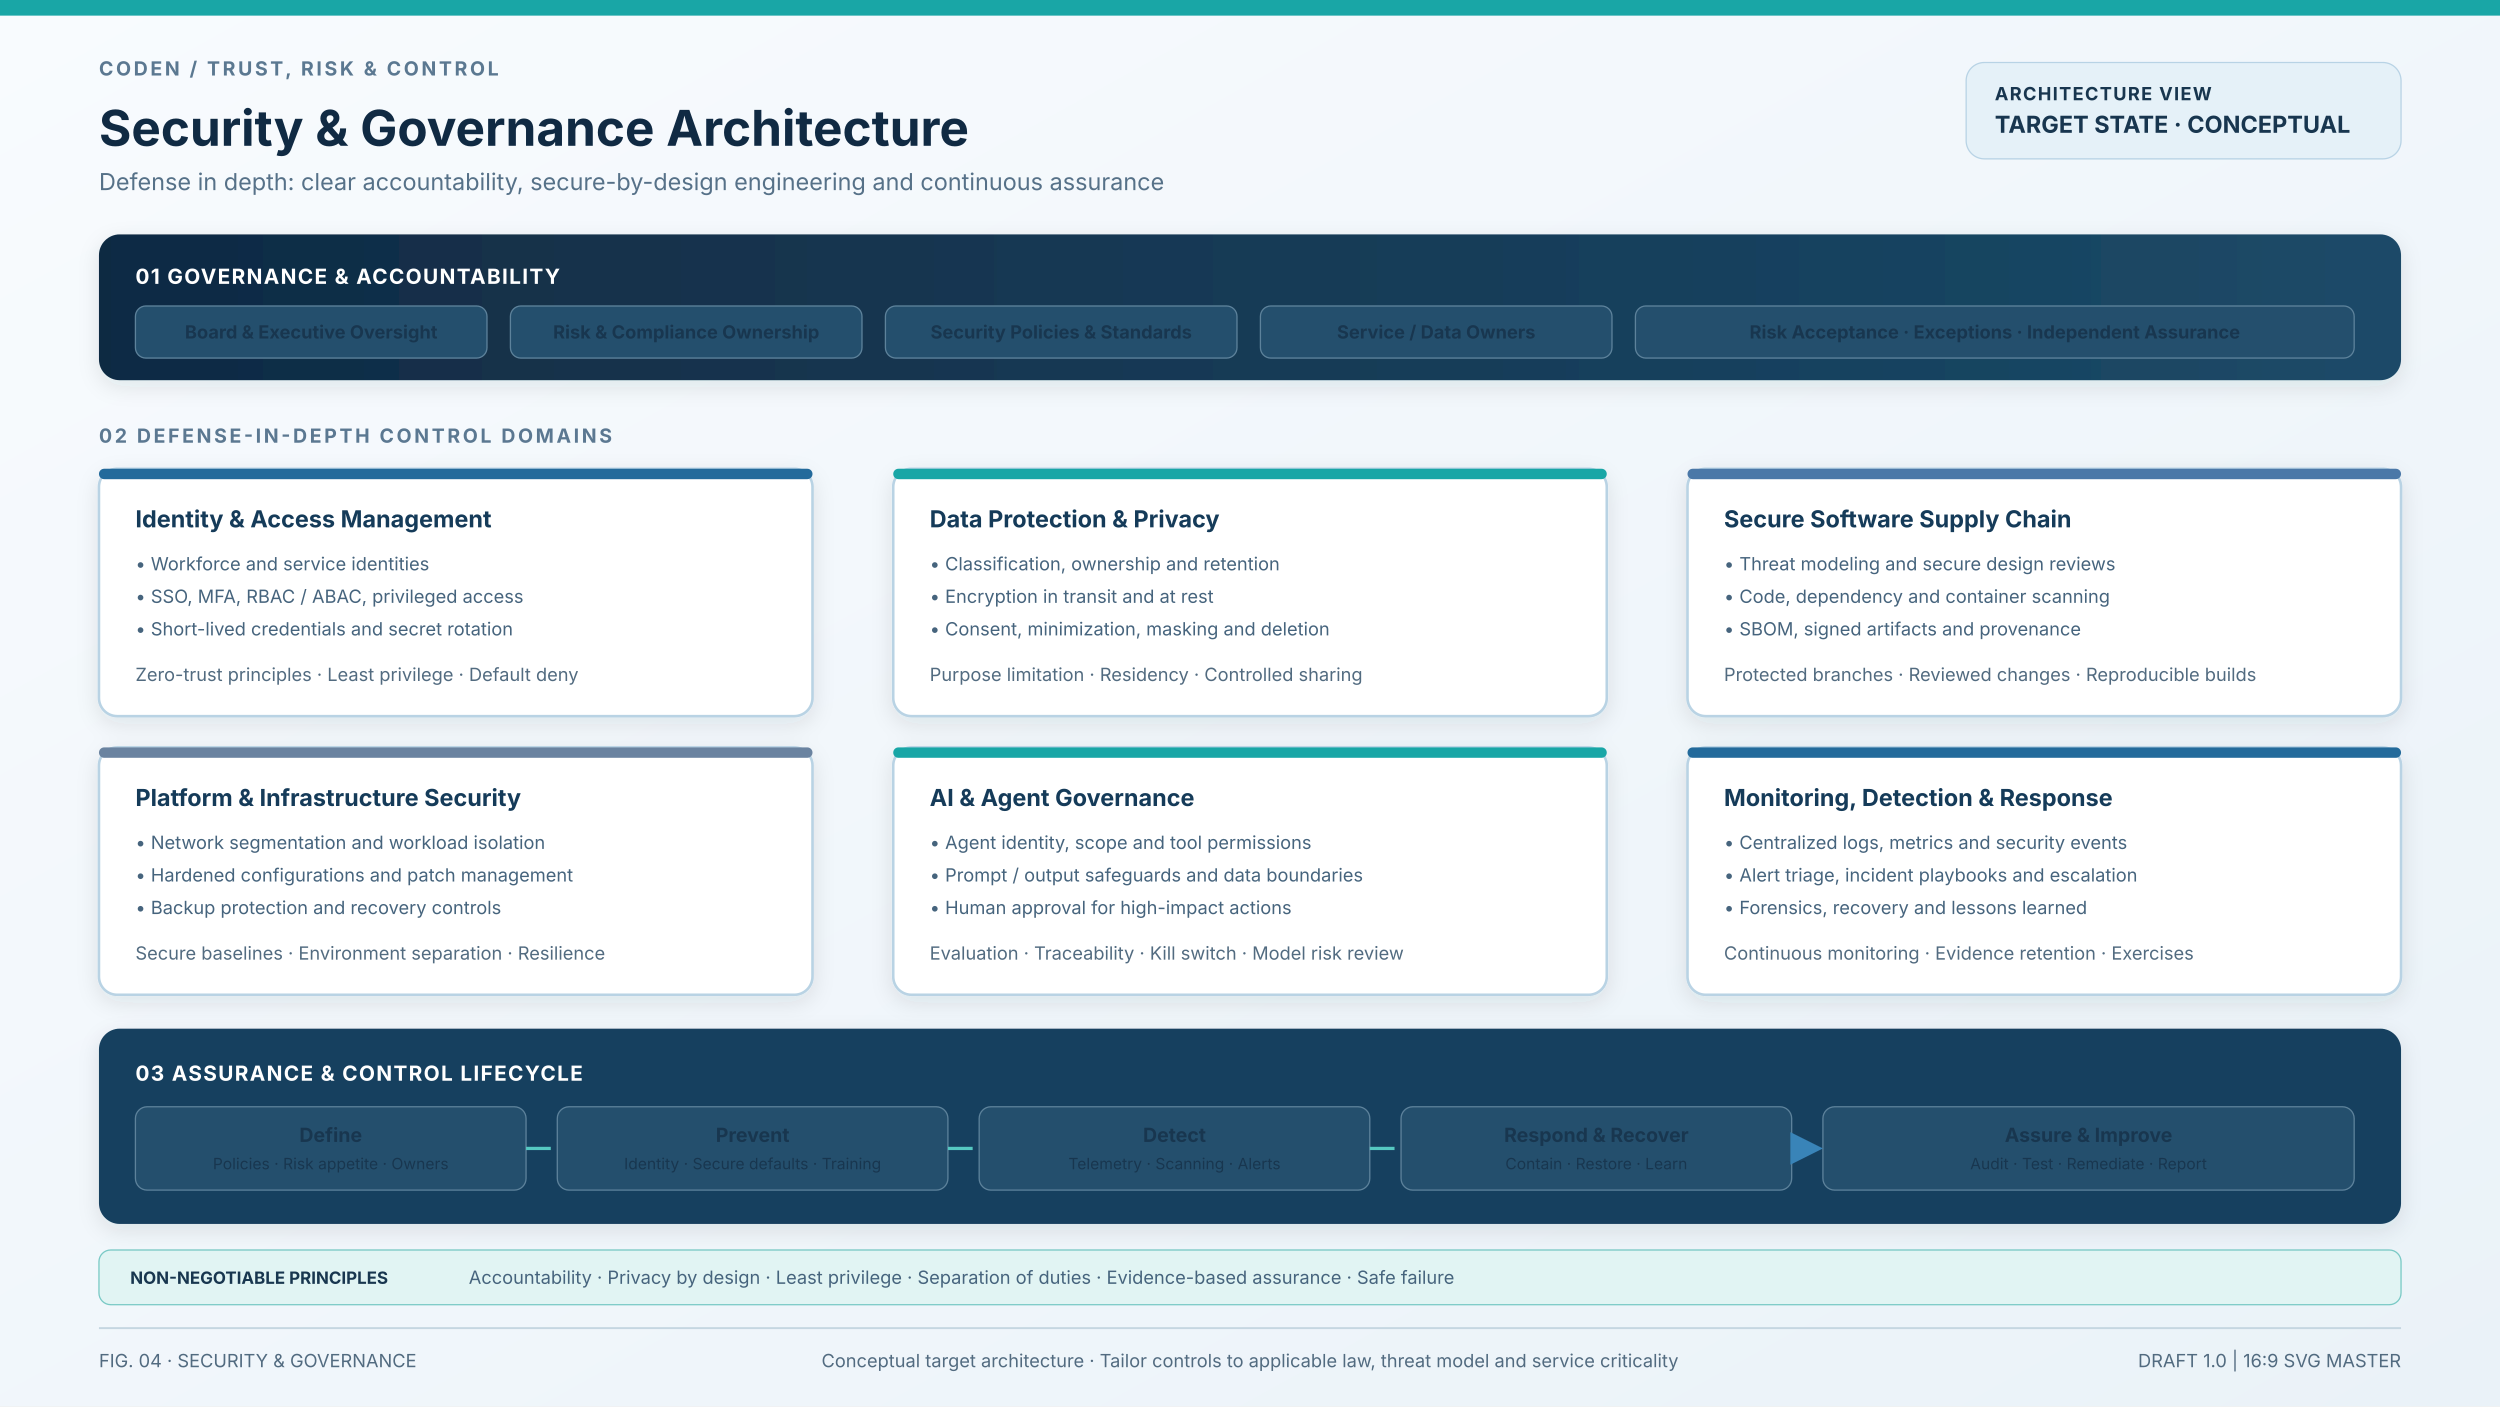
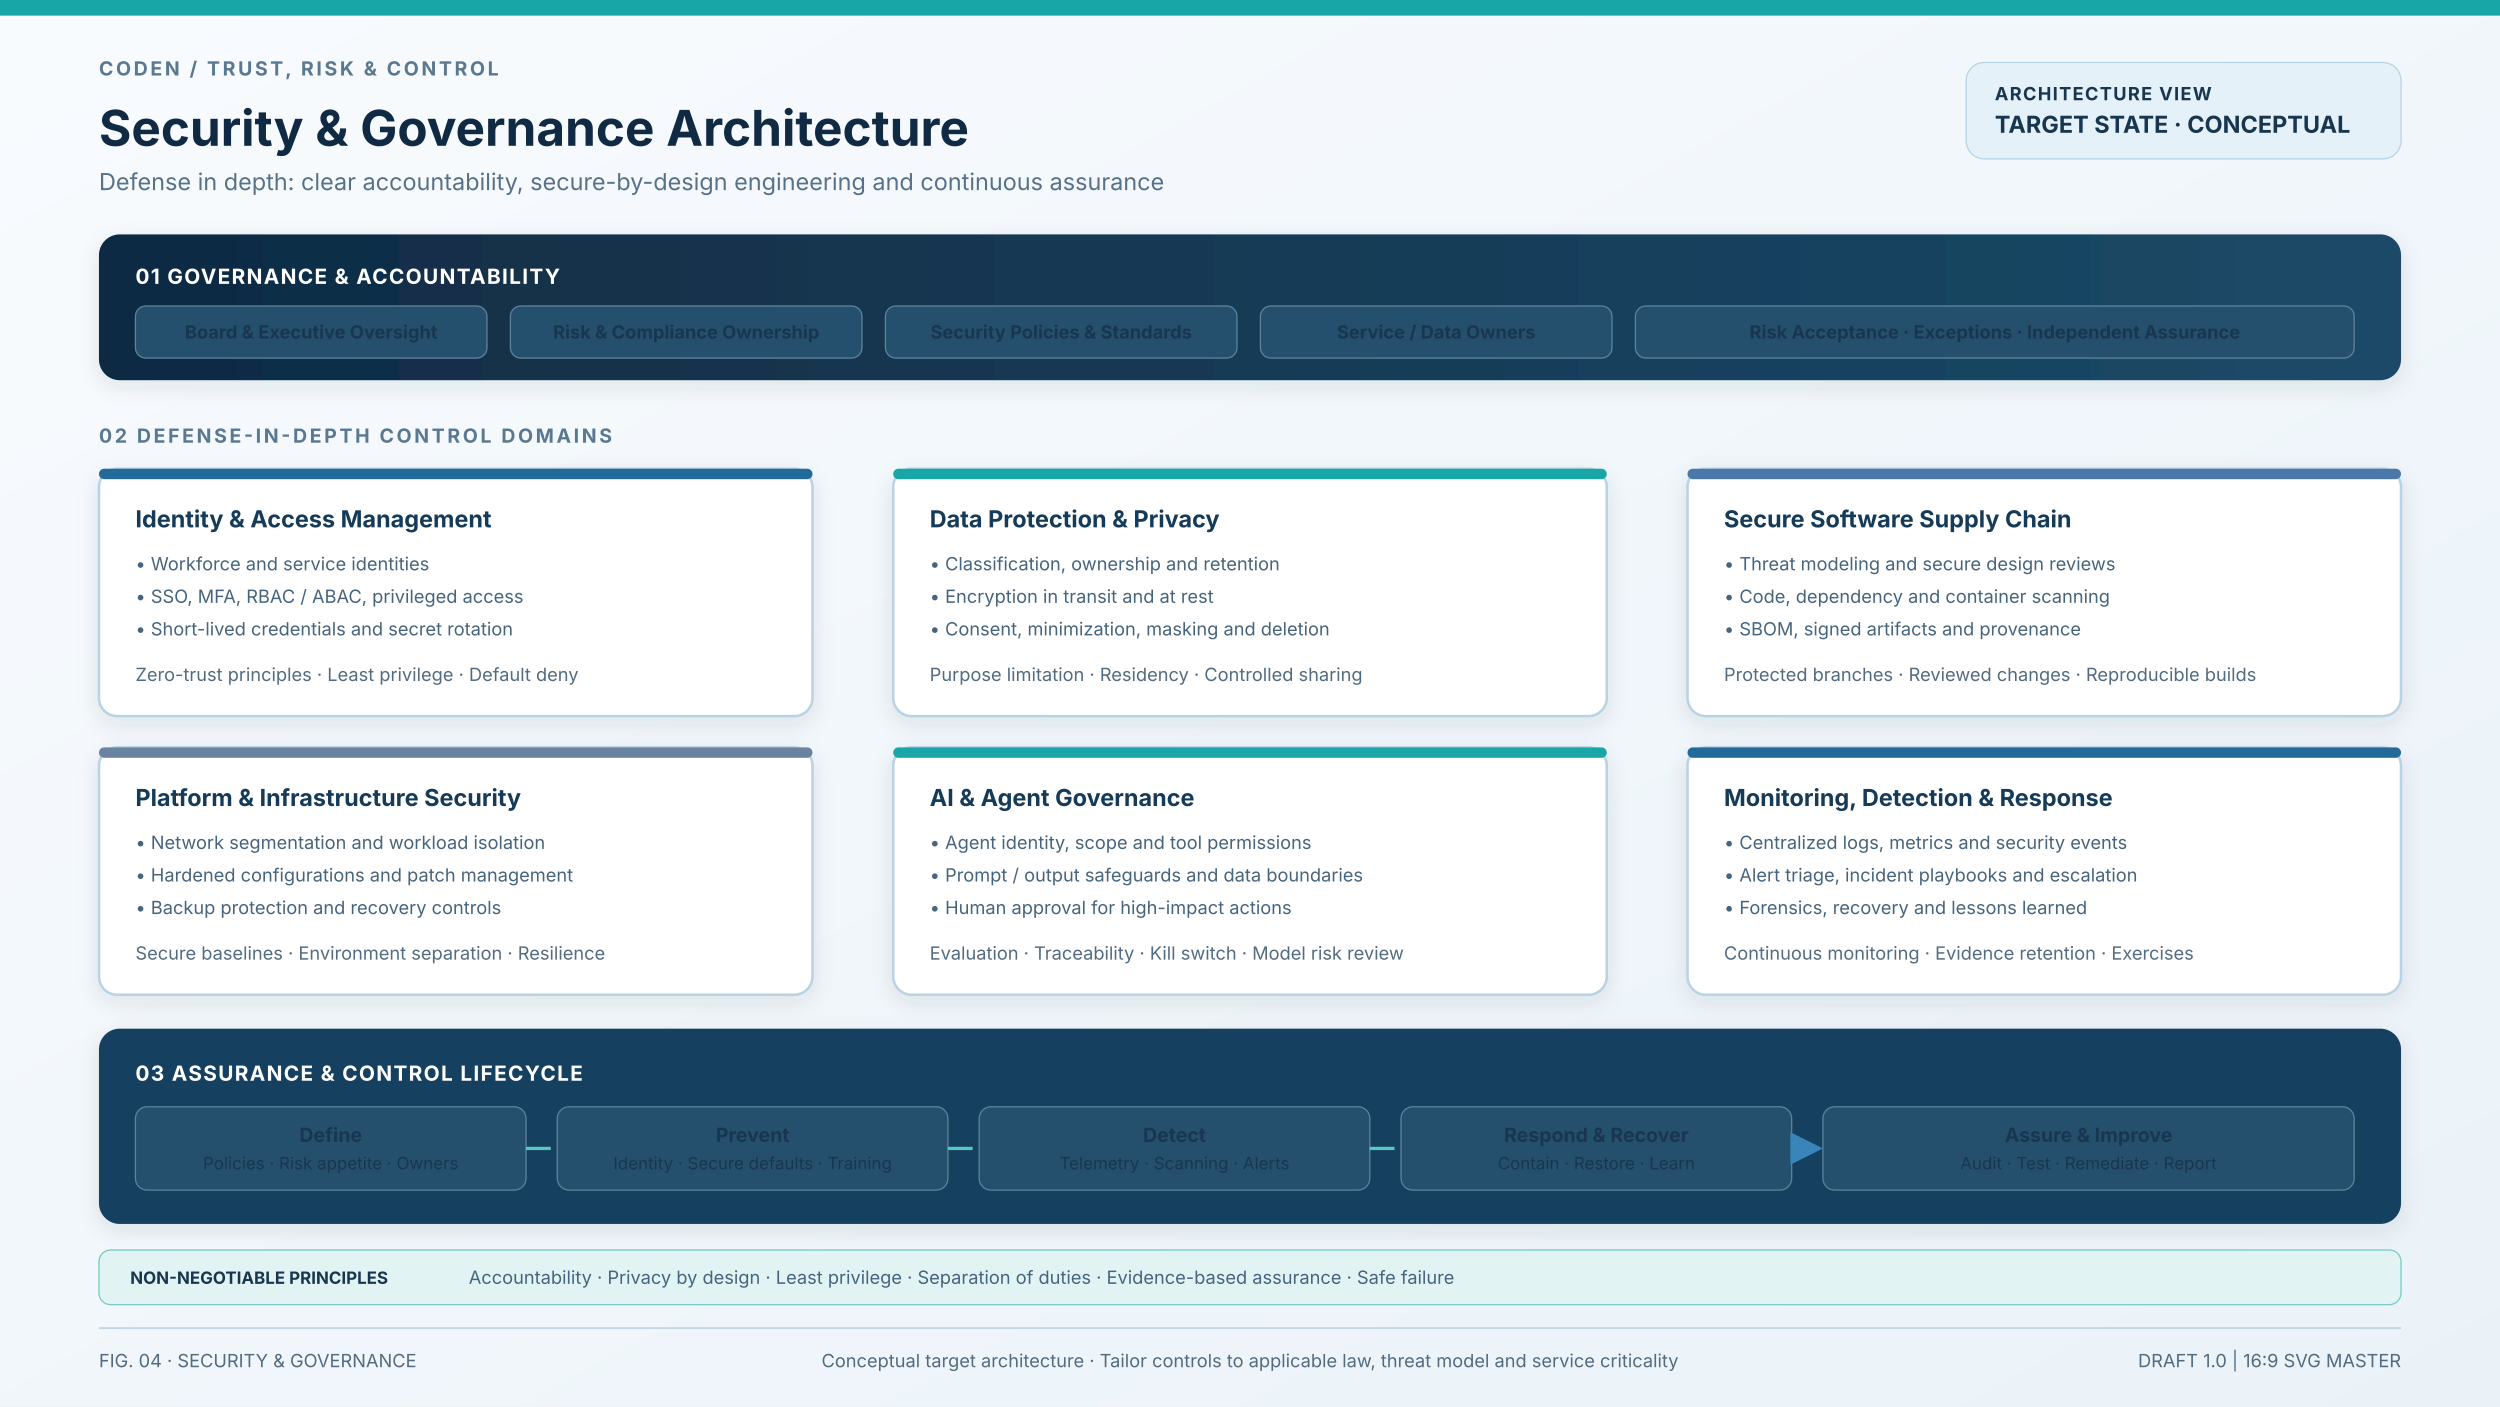
<svg xmlns="http://www.w3.org/2000/svg" width="1920" height="1080" viewBox="0 0 1920 1080" role="img" aria-labelledby="title desc">
  <defs>
    <linearGradient id="bg" x1="0" y1="0" x2="1" y2="1">
      <stop stop-color="#F8FBFE" />
      <stop offset="1" stop-color="#EAF2F8" />
    </linearGradient>
    <linearGradient id="navy" x1="0" y1="0" x2="1" y2="0">
      <stop stop-color="#102A43" />
      <stop offset="1" stop-color="#1B4A68" />
    </linearGradient>
    <filter id="shadow" x="-20%" y="-20%" width="140%" height="150%">
      <feDropShadow dx="0" dy="5" stdDeviation="8" flood-color="#102A43" flood-opacity=".10" />
    </filter>
    <marker id="arr" markerWidth="10" markerHeight="10" refX="8" refY="5" orient="auto">
      <path d="M0 0L10 5L0 10Z" fill="#3984B8" />
    </marker>
    <style>
 text{-webkit-font-smoothing:antialiased;text-rendering:geometricPrecision}
text{font-family:Inter,Arial,sans-serif;fill:#18364F}.ey{font-size:15px;font-weight:700;letter-spacing:2px;fill:#5B7891}.h{font-size:38px;font-weight:750;fill:#102A43}.sub{font-size:18px;fill:#567188}.sec{font-size:16px;font-weight:750;letter-spacing:1px;fill:#fff}.ct{font-size:18px;font-weight:750;fill:#153B59}.bd{font-size:14px;fill:#46647D}.sm{font-size:14px;fill:#526B80}.tag{font-size:14px;font-weight:750;letter-spacing:1px}.arr{fill:none;stroke:#3984B8;stroke-width:2.5;marker-end:url(#arr)}</style>
  </defs>
  <rect width="1920" height="1080" fill="url(#bg)" />
  <rect width="1920" height="12" fill="#19A6A6" />
  <text x="76" y="58" class="ey">CODEN  /  TRUST, RISK &amp; CONTROL</text>
  <text x="76" y="112" class="h">Security &amp; Governance Architecture</text>
  <text x="76" y="146" class="sub">Defense in depth: clear accountability, secure-by-design engineering and continuous assurance</text>
  <g transform="translate(1510 48)">
    <rect width="334" height="74" rx="14" fill="#E5F1F8" stroke="#B8D3E5" />
    <text x="22" y="29" class="tag" fill="#176A91">ARCHITECTURE VIEW</text>
    <text x="22" y="54" font-size="18" font-weight="750">TARGET STATE · CONCEPTUAL</text>
  </g>
  <g filter="url(#shadow)">
    <rect x="76" y="180" width="1768" height="112" rx="16" fill="url(#navy)" />
  </g>
  <text x="104" y="218" class="sec">01  GOVERNANCE &amp; ACCOUNTABILITY</text>
  <g fill="#244F6D" stroke="#5D829B">
    <rect x="104" y="235" width="270" height="40" rx="8" />
    <rect x="392" y="235" width="270" height="40" rx="8" />
    <rect x="680" y="235" width="270" height="40" rx="8" />
    <rect x="968" y="235" width="270" height="40" rx="8" />
    <rect x="1256" y="235" width="552" height="40" rx="8" />
  </g>
  <g class="white" font-size="14" font-weight="650" text-anchor="middle">
    <text x="239" y="260">Board &amp; Executive Oversight</text>
    <text x="527" y="260">Risk &amp; Compliance Ownership</text>
    <text x="815" y="260">Security Policies &amp; Standards</text>
    <text x="1103" y="260">Service / Data Owners</text>
    <text x="1532" y="260">Risk Acceptance · Exceptions · Independent Assurance</text>
  </g>
  <text x="76" y="340" class="ey">02  DEFENSE-IN-DEPTH CONTROL DOMAINS</text>
  <g filter="url(#shadow)">
    <rect x="76" y="360" width="548" height="190" rx="14" fill="#fff" stroke="#B9D3E4" stroke-width="2" />
    <rect x="686" y="360" width="548" height="190" rx="14" fill="#fff" stroke="#B9D3E4" stroke-width="2" />
    <rect x="1296" y="360" width="548" height="190" rx="14" fill="#fff" stroke="#B9D3E4" stroke-width="2" />
    <rect x="76" y="574" width="548" height="190" rx="14" fill="#fff" stroke="#B9D3E4" stroke-width="2" />
    <rect x="686" y="574" width="548" height="190" rx="14" fill="#fff" stroke="#B9D3E4" stroke-width="2" />
    <rect x="1296" y="574" width="548" height="190" rx="14" fill="#fff" stroke="#B9D3E4" stroke-width="2" />
  </g>
  <g>
    <rect x="76" y="360" width="548" height="8" rx="4" fill="#236A9B" />
    <text x="104" y="405" class="ct">Identity &amp; Access Management</text>
    <text x="104" y="438" class="bd">• Workforce and service identities</text>
    <text x="104" y="463" class="bd">• SSO, MFA, RBAC / ABAC, privileged access</text>
    <text x="104" y="488" class="bd">• Short-lived credentials and secret rotation</text>
    <text x="104" y="523" class="sm">Zero-trust principles · Least privilege · Default deny</text>
  </g>
  <g>
    <rect x="686" y="360" width="548" height="8" rx="4" fill="#18A6A6" />
    <text x="714" y="405" class="ct">Data Protection &amp; Privacy</text>
    <text x="714" y="438" class="bd">• Classification, ownership and retention</text>
    <text x="714" y="463" class="bd">• Encryption in transit and at rest</text>
    <text x="714" y="488" class="bd">• Consent, minimization, masking and deletion</text>
    <text x="714" y="523" class="sm">Purpose limitation · Residency · Controlled sharing</text>
  </g>
  <g>
    <rect x="1296" y="360" width="548" height="8" rx="4" fill="#4B78A8" />
    <text x="1324" y="405" class="ct">Secure Software Supply Chain</text>
    <text x="1324" y="438" class="bd">• Threat modeling and secure design reviews</text>
    <text x="1324" y="463" class="bd">• Code, dependency and container scanning</text>
    <text x="1324" y="488" class="bd">• SBOM, signed artifacts and provenance</text>
    <text x="1324" y="523" class="sm">Protected branches · Reviewed changes · Reproducible builds</text>
  </g>
  <g>
    <rect x="76" y="574" width="548" height="8" rx="4" fill="#6A83A0" />
    <text x="104" y="619" class="ct">Platform &amp; Infrastructure Security</text>
    <text x="104" y="652" class="bd">• Network segmentation and workload isolation</text>
    <text x="104" y="677" class="bd">• Hardened configurations and patch management</text>
    <text x="104" y="702" class="bd">• Backup protection and recovery controls</text>
    <text x="104" y="737" class="sm">Secure baselines · Environment separation · Resilience</text>
  </g>
  <g>
    <rect x="686" y="574" width="548" height="8" rx="4" fill="#18A6A6" />
    <text x="714" y="619" class="ct">AI &amp; Agent Governance</text>
    <text x="714" y="652" class="bd">• Agent identity, scope and tool permissions</text>
    <text x="714" y="677" class="bd">• Prompt / output safeguards and data boundaries</text>
    <text x="714" y="702" class="bd">• Human approval for high-impact actions</text>
    <text x="714" y="737" class="sm">Evaluation · Traceability · Kill switch · Model risk review</text>
  </g>
  <g>
    <rect x="1296" y="574" width="548" height="8" rx="4" fill="#236A9B" />
    <text x="1324" y="619" class="ct">Monitoring, Detection &amp; Response</text>
    <text x="1324" y="652" class="bd">• Centralized logs, metrics and security events</text>
    <text x="1324" y="677" class="bd">• Alert triage, incident playbooks and escalation</text>
    <text x="1324" y="702" class="bd">• Forensics, recovery and lessons learned</text>
    <text x="1324" y="737" class="sm">Continuous monitoring · Evidence retention · Exercises</text>
  </g>
  <g filter="url(#shadow)">
    <rect x="76" y="790" width="1768" height="150" rx="16" fill="#173F5F" />
  </g>
  <text x="104" y="830" class="sec">03  ASSURANCE &amp; CONTROL LIFECYCLE</text>
  <g fill="#244F6D" stroke="#5D829B">
    <rect x="104" y="850" width="300" height="64" rx="9" />
    <rect x="428" y="850" width="300" height="64" rx="9" />
    <rect x="752" y="850" width="300" height="64" rx="9" />
    <rect x="1076" y="850" width="300" height="64" rx="9" />
    <rect x="1400" y="850" width="408" height="64" rx="9" />
  </g>
  <g class="white" text-anchor="middle">
    <text x="254" y="877" font-size="15" font-weight="700">Define</text>
-     <text x="254" y="898" font-size="12">Policies · Risk appetite · Owners</text>
+     <text x="254" y="898" font-size="13">Policies · Risk appetite · Owners</text>
    <text x="578" y="877" font-size="15" font-weight="700">Prevent</text>
-     <text x="578" y="898" font-size="12">Identity · Secure defaults · Training</text>
+     <text x="578" y="898" font-size="13">Identity · Secure defaults · Training</text>
    <text x="902" y="877" font-size="15" font-weight="700">Detect</text>
-     <text x="902" y="898" font-size="12">Telemetry · Scanning · Alerts</text>
+     <text x="902" y="898" font-size="13">Telemetry · Scanning · Alerts</text>
    <text x="1226" y="877" font-size="15" font-weight="700">Respond &amp; Recover</text>
-     <text x="1226" y="898" font-size="12">Contain · Restore · Learn</text>
+     <text x="1226" y="898" font-size="13">Contain · Restore · Learn</text>
    <text x="1604" y="877" font-size="15" font-weight="700">Assure &amp; Improve</text>
-     <text x="1604" y="898" font-size="12">Audit · Test · Remediate · Report</text>
+     <text x="1604" y="898" font-size="13">Audit · Test · Remediate · Report</text>
  </g>
  <path d="M404 882H423 M728 882H747 M1052 882H1071 M1376 882H1395" fill="none" stroke="#55C8C1" stroke-width="2.5" marker-end="url(#arr)" />
  <rect x="76" y="960" width="1768" height="42" rx="9" fill="#E1F4F3" stroke="#79C9C5" />
  <text x="100" y="986" font-size="13" font-weight="750" fill="#087C80">NON-NEGOTIABLE PRINCIPLES</text>
  <text x="360" y="986" class="bd">Accountability · Privacy by design · Least privilege · Separation of duties · Evidence-based assurance · Safe failure</text>
  <line x1="76" y1="1020" x2="1844" y2="1020" stroke="#C5D6E1" stroke-width="1.5" />
  <text x="76" y="1050" class="sm">FIG. 04  ·  SECURITY &amp; GOVERNANCE</text>
  <text x="960" y="1050" text-anchor="middle" class="sm">Conceptual target architecture · Tailor controls to applicable law, threat model and service criticality</text>
  <text x="1844" y="1050" text-anchor="end" class="sm">DRAFT 1.0  |  16:9 SVG MASTER</text>
</svg>
